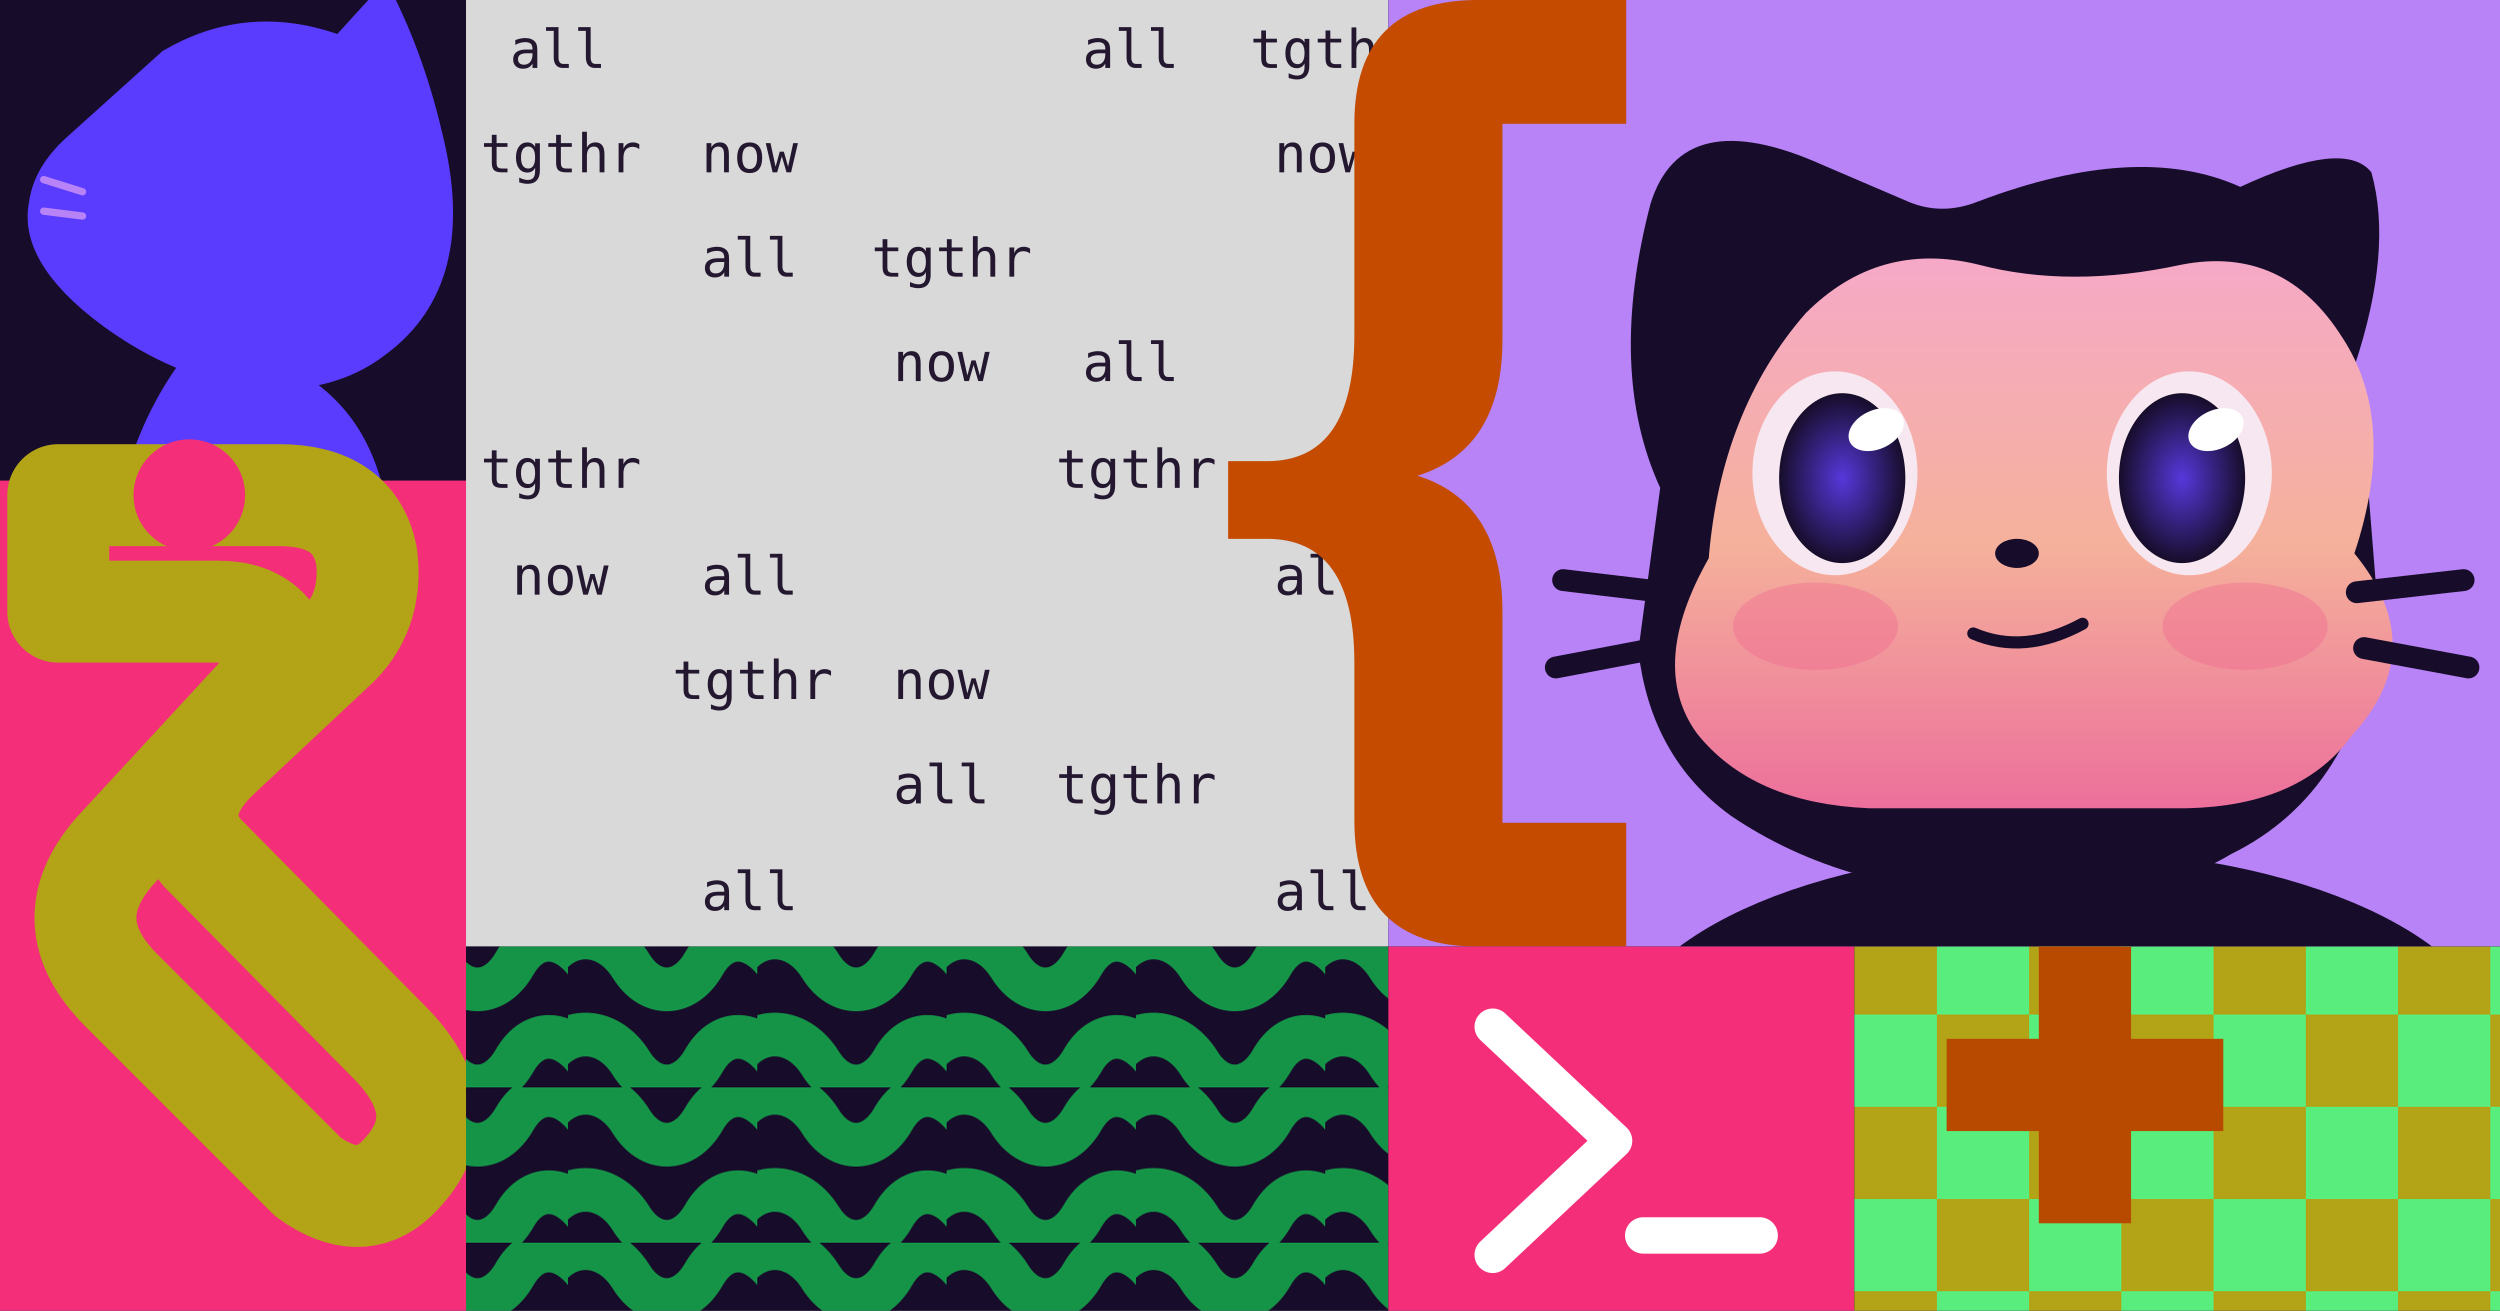
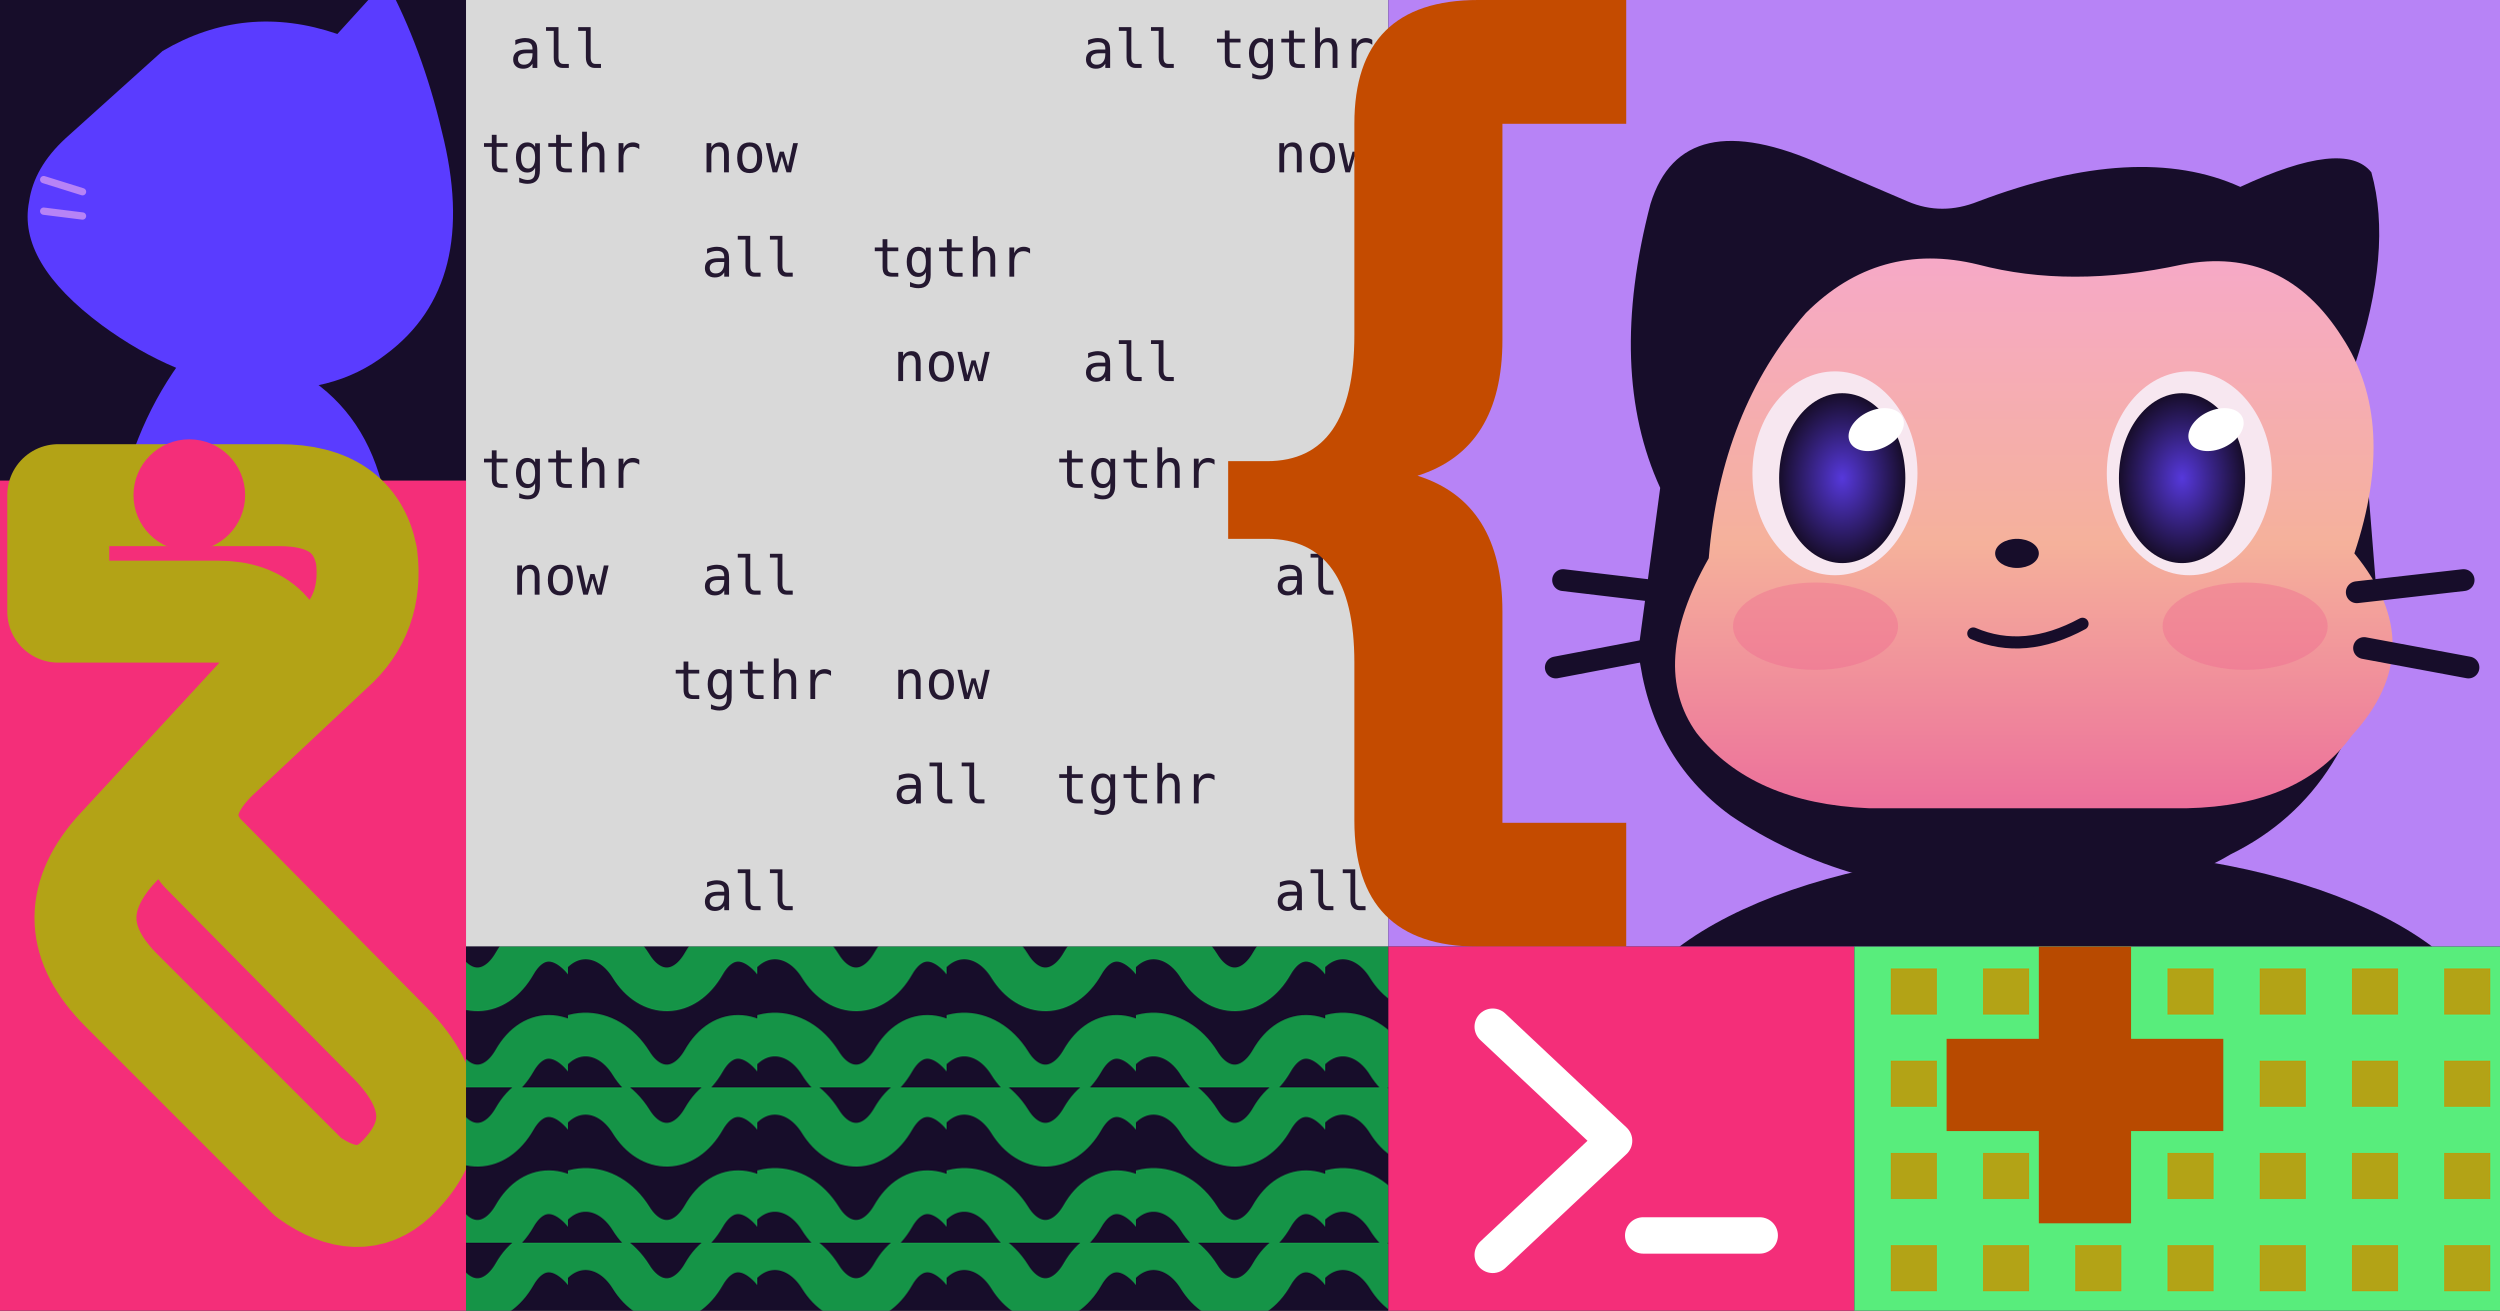
<svg xmlns="http://www.w3.org/2000/svg" viewBox="0 0 1030 540" role="img" aria-labelledby="title desc">
  <defs>
    <linearGradient id="face" x1="0" y1="0" x2="0" y2="1">
      <stop offset="0" stop-color="#f6a9c7" />
      <stop offset=".52" stop-color="#f5b19b" />
      <stop offset="1" stop-color="#ec6f9b" />
    </linearGradient>
    <radialGradient id="eye">
      <stop offset="0" stop-color="#5638db" />
      <stop offset="1" stop-color="#170d2a" />
    </radialGradient>
    <pattern id="repeat" width="78" height="64" patternUnits="userSpaceOnUse">
      <rect width="78" height="64" fill="#170d2a" />
      <path d="M-12 16 C-3 -2 16 -2 26 14 C34 27 48 27 56 13 C64 -1 78 0 88 16 M-12 56 C-3 38 16 38 26 54 C34 67 48 67 56 53 C64 39 78 40 88 56" fill="none" stroke="#159447" stroke-width="18" stroke-linecap="round" />
    </pattern>
-     <pattern id="pixels" width="76" height="76" patternUnits="userSpaceOnUse">
-       <rect x="0" y="0" width="38" height="38" fill="#b3a316" />
-       <rect x="38" y="38" width="38" height="38" fill="#b3a316" />
-       <rect x="38" y="0" width="38" height="38" fill="#58ed7c" />
-       <rect x="0" y="38" width="38" height="38" fill="#58ed7c" />
+     <pattern id="pixels" width="38" height="38" patternUnits="userSpaceOnUse">
+       <rect width="38" height="38" fill="#58ed7c" />
+       <rect x="19" y="19" width="19" height="19" fill="#b3a316" />
    </pattern>
    <clipPath id="words-tile">
      <rect x="192" y="0" width="380" height="390" />
    </clipPath>
    <clipPath id="mona-tile">
      <rect x="572" y="0" width="458" height="390" />
    </clipPath>
    <clipPath id="silhouette-tile">
      <rect width="192" height="198" />
    </clipPath>
  </defs>
  <rect width="1030" height="540" fill="#170d2a" />
-   <rect width="192" height="198" fill="#170d2a" />
  <g clip-path="url(#silhouette-tile)" fill="#5a3cff">
    <path d="M27 57 67 21 Q101 1 139 14 L159 -8 Q174 20 182 54 Q198 117 159 146 Q137 163 104 160 Q72 156 42 134 Q7 108 12 83 Q14 69 27 57Z" />
    <path d="M79 143 Q106 142 129 157 Q153 174 159 207 L49 207 Q57 170 79 143Z" />
    <path d="M18 74 34 79 M18 87 34 89" fill="none" stroke="#b783f6" stroke-width="3" stroke-linecap="round" />
  </g>
  <rect x="192" width="380" height="390" fill="#d9d9d9" />
  <g clip-path="url(#words-tile)" fill="#241830" font-family="ui-monospace, SFMono-Regular, Menlo, Consolas, monospace" font-size="22">
    <text x="210" y="28">all</text>
    <text x="446" y="28">all</text>
-     <text x="515" y="28">tgthr</text>
+     <text x="500" y="28">tgthr</text>
    <text x="198" y="71">tgthr</text>
    <text x="289" y="71">now</text>
    <text x="525" y="71">now</text>
    <text x="289" y="114">all</text>
    <text x="359" y="114">tgthr</text>
    <text x="368" y="157">now</text>
    <text x="446" y="157">all</text>
    <text x="198" y="201">tgthr</text>
    <text x="435" y="201">tgthr</text>
    <text x="211" y="245">now</text>
    <text x="289" y="245">all</text>
    <text x="525" y="245">all</text>
    <text x="277" y="288">tgthr</text>
    <text x="368" y="288">now</text>
    <text x="368" y="331">all</text>
    <text x="435" y="331">tgthr</text>
    <text x="289" y="375">all</text>
    <text x="525" y="375">all</text>
  </g>
  <rect x="572" width="458" height="390" fill="#b783f6" />
  <g clip-path="url(#mona-tile)">
    <ellipse cx="847" cy="434" rx="182" ry="84" fill="#170d2a" />
    <path d="M684 201 Q662 153 680 84 Q693 42 751 68 L786 83 Q800 89 815 83 Q881 58 923 77 Q966 57 977 71 Q986 103 970 151 Q964 171 976 205 L980 255 Q972 326 919 352 Q884 373 828 369 Q760 368 713 336 Q680 312 675 268Z" fill="#170d2a" />
    <path d="M704 230 Q709 169 744 129 Q774 99 815 109 Q853 119 899 109 Q941 101 965 139 Q988 174 970 228 Q1002 267 969 303 Q948 332 901 333 L770 333 Q722 331 699 302 Q679 274 704 230Z" fill="url(#face)" />
    <ellipse cx="748" cy="258" rx="34" ry="18" fill="#ef628d" opacity=".36" />
    <ellipse cx="925" cy="258" rx="34" ry="18" fill="#ef628d" opacity=".36" />
    <ellipse cx="756" cy="195" rx="34" ry="42" fill="#f7e7f0" />
    <ellipse cx="902" cy="195" rx="34" ry="42" fill="#f7e7f0" />
    <ellipse cx="759" cy="197" rx="26" ry="35" fill="url(#eye)" />
    <ellipse cx="899" cy="197" rx="26" ry="35" fill="url(#eye)" />
    <ellipse cx="773" cy="177" rx="12" ry="8" transform="rotate(-25 773 177)" fill="#fff" />
    <ellipse cx="913" cy="177" rx="12" ry="8" transform="rotate(-25 913 177)" fill="#fff" />
    <ellipse cx="831" cy="228" rx="9" ry="6" fill="#170d2a" />
    <path d="M813 261 Q834 270 858 257" fill="none" stroke="#170d2a" stroke-width="5" stroke-linecap="round" />
    <g fill="none" stroke="#170d2a" stroke-width="9" stroke-linecap="round">
      <path d="M686 244 644 239 M683 267 641 275 M971 244 1015 239 M974 267 1017 275" />
    </g>
  </g>
  <path d="M670 0 H609 Q558 0 558 51 V138 Q558 190 522 190 H506 V222 H522 Q558 222 558 273 V338 Q558 390 609 390 H670 V339 H619 V252 Q619 207 584 196 Q619 185 619 140 V51 H670Z" fill="#c44b00" />
  <rect y="198" width="192" height="342" fill="#f42e79" />
  <path d="M24 204 H115 Q146 204 151 229 Q154 253 137 268 L89 313 Q69 333 83 351 L161 430 Q190 460 163 486 Q148 500 127 485 L50 408 Q22 380 47 351 L107 286 Q121 270 110 259 Q103 252 90 252 H24Z" fill="none" stroke="#b3a316" stroke-width="42" stroke-linecap="round" stroke-linejoin="round" />
  <circle cx="78" cy="204" r="23" fill="#f42e79" />
  <rect x="192" y="390" width="380" height="150" fill="url(#repeat)" />
  <rect x="572" y="390" width="192" height="150" fill="#f42e79" />
  <g fill="none" stroke="#fff" stroke-width="15" stroke-linecap="round" stroke-linejoin="round">
    <path d="M615 423 665 470 615 517" />
    <path d="M677 509 H725" />
  </g>
  <rect x="764" y="390" width="266" height="150" fill="url(#pixels)" />
  <path d="M840 390 H878 V428 H916 V466 H878 V504 H840 V466 H802 V428 H840Z" fill="#b84a00" />
</svg>
